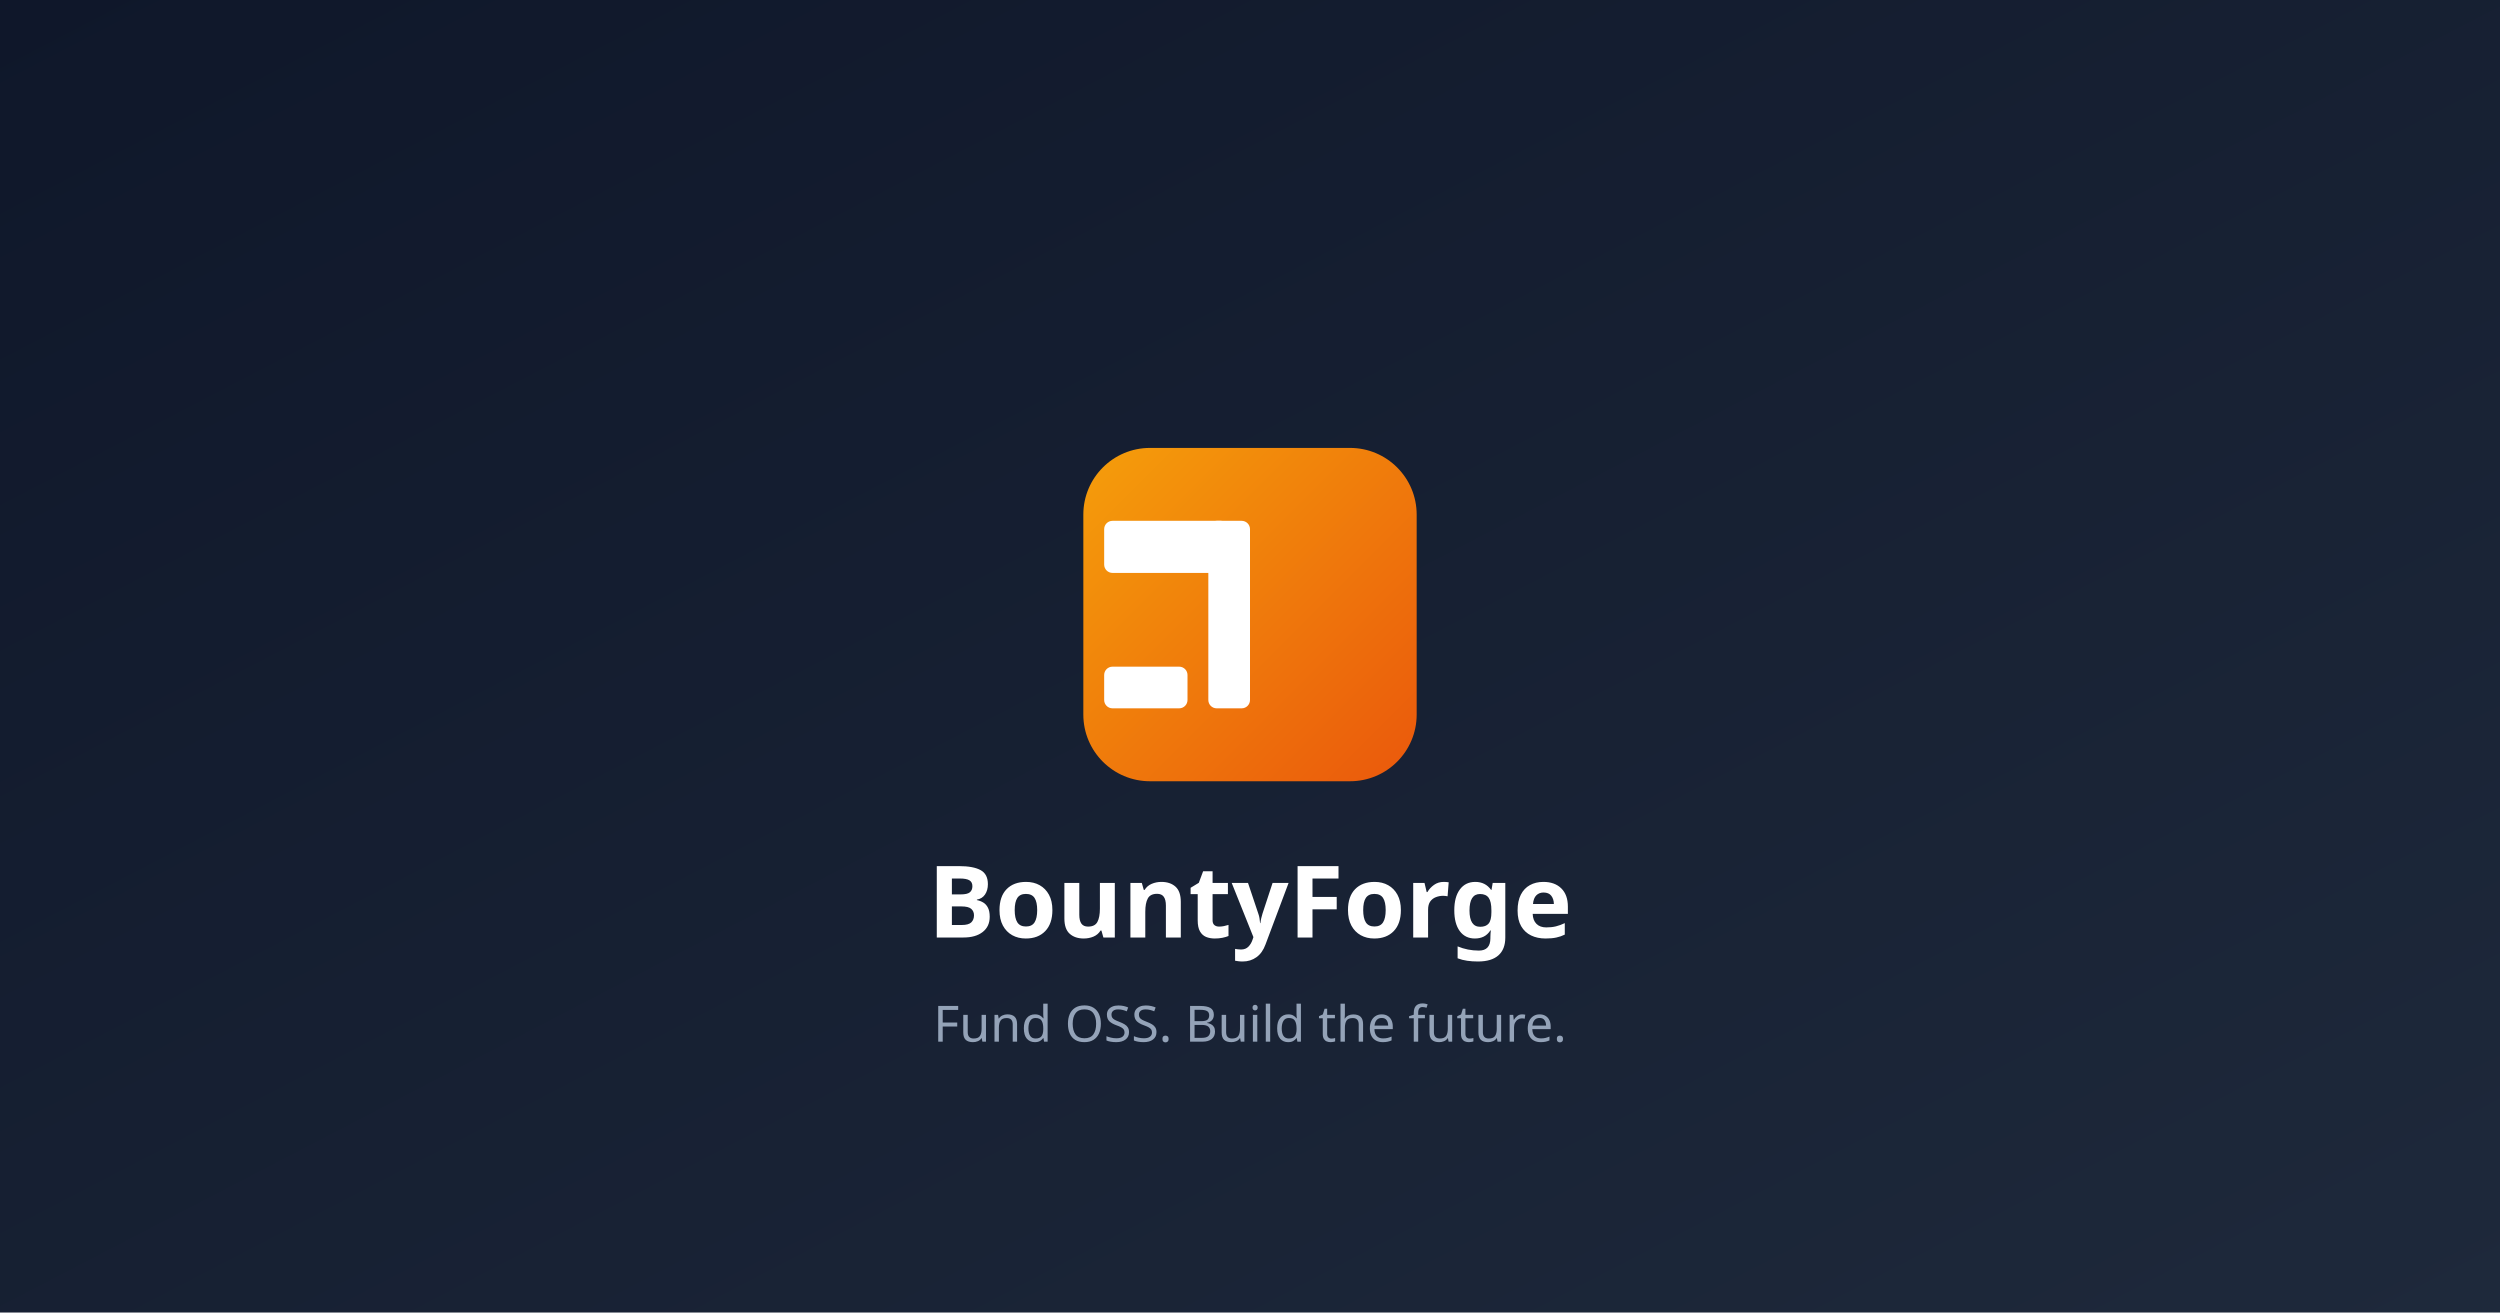
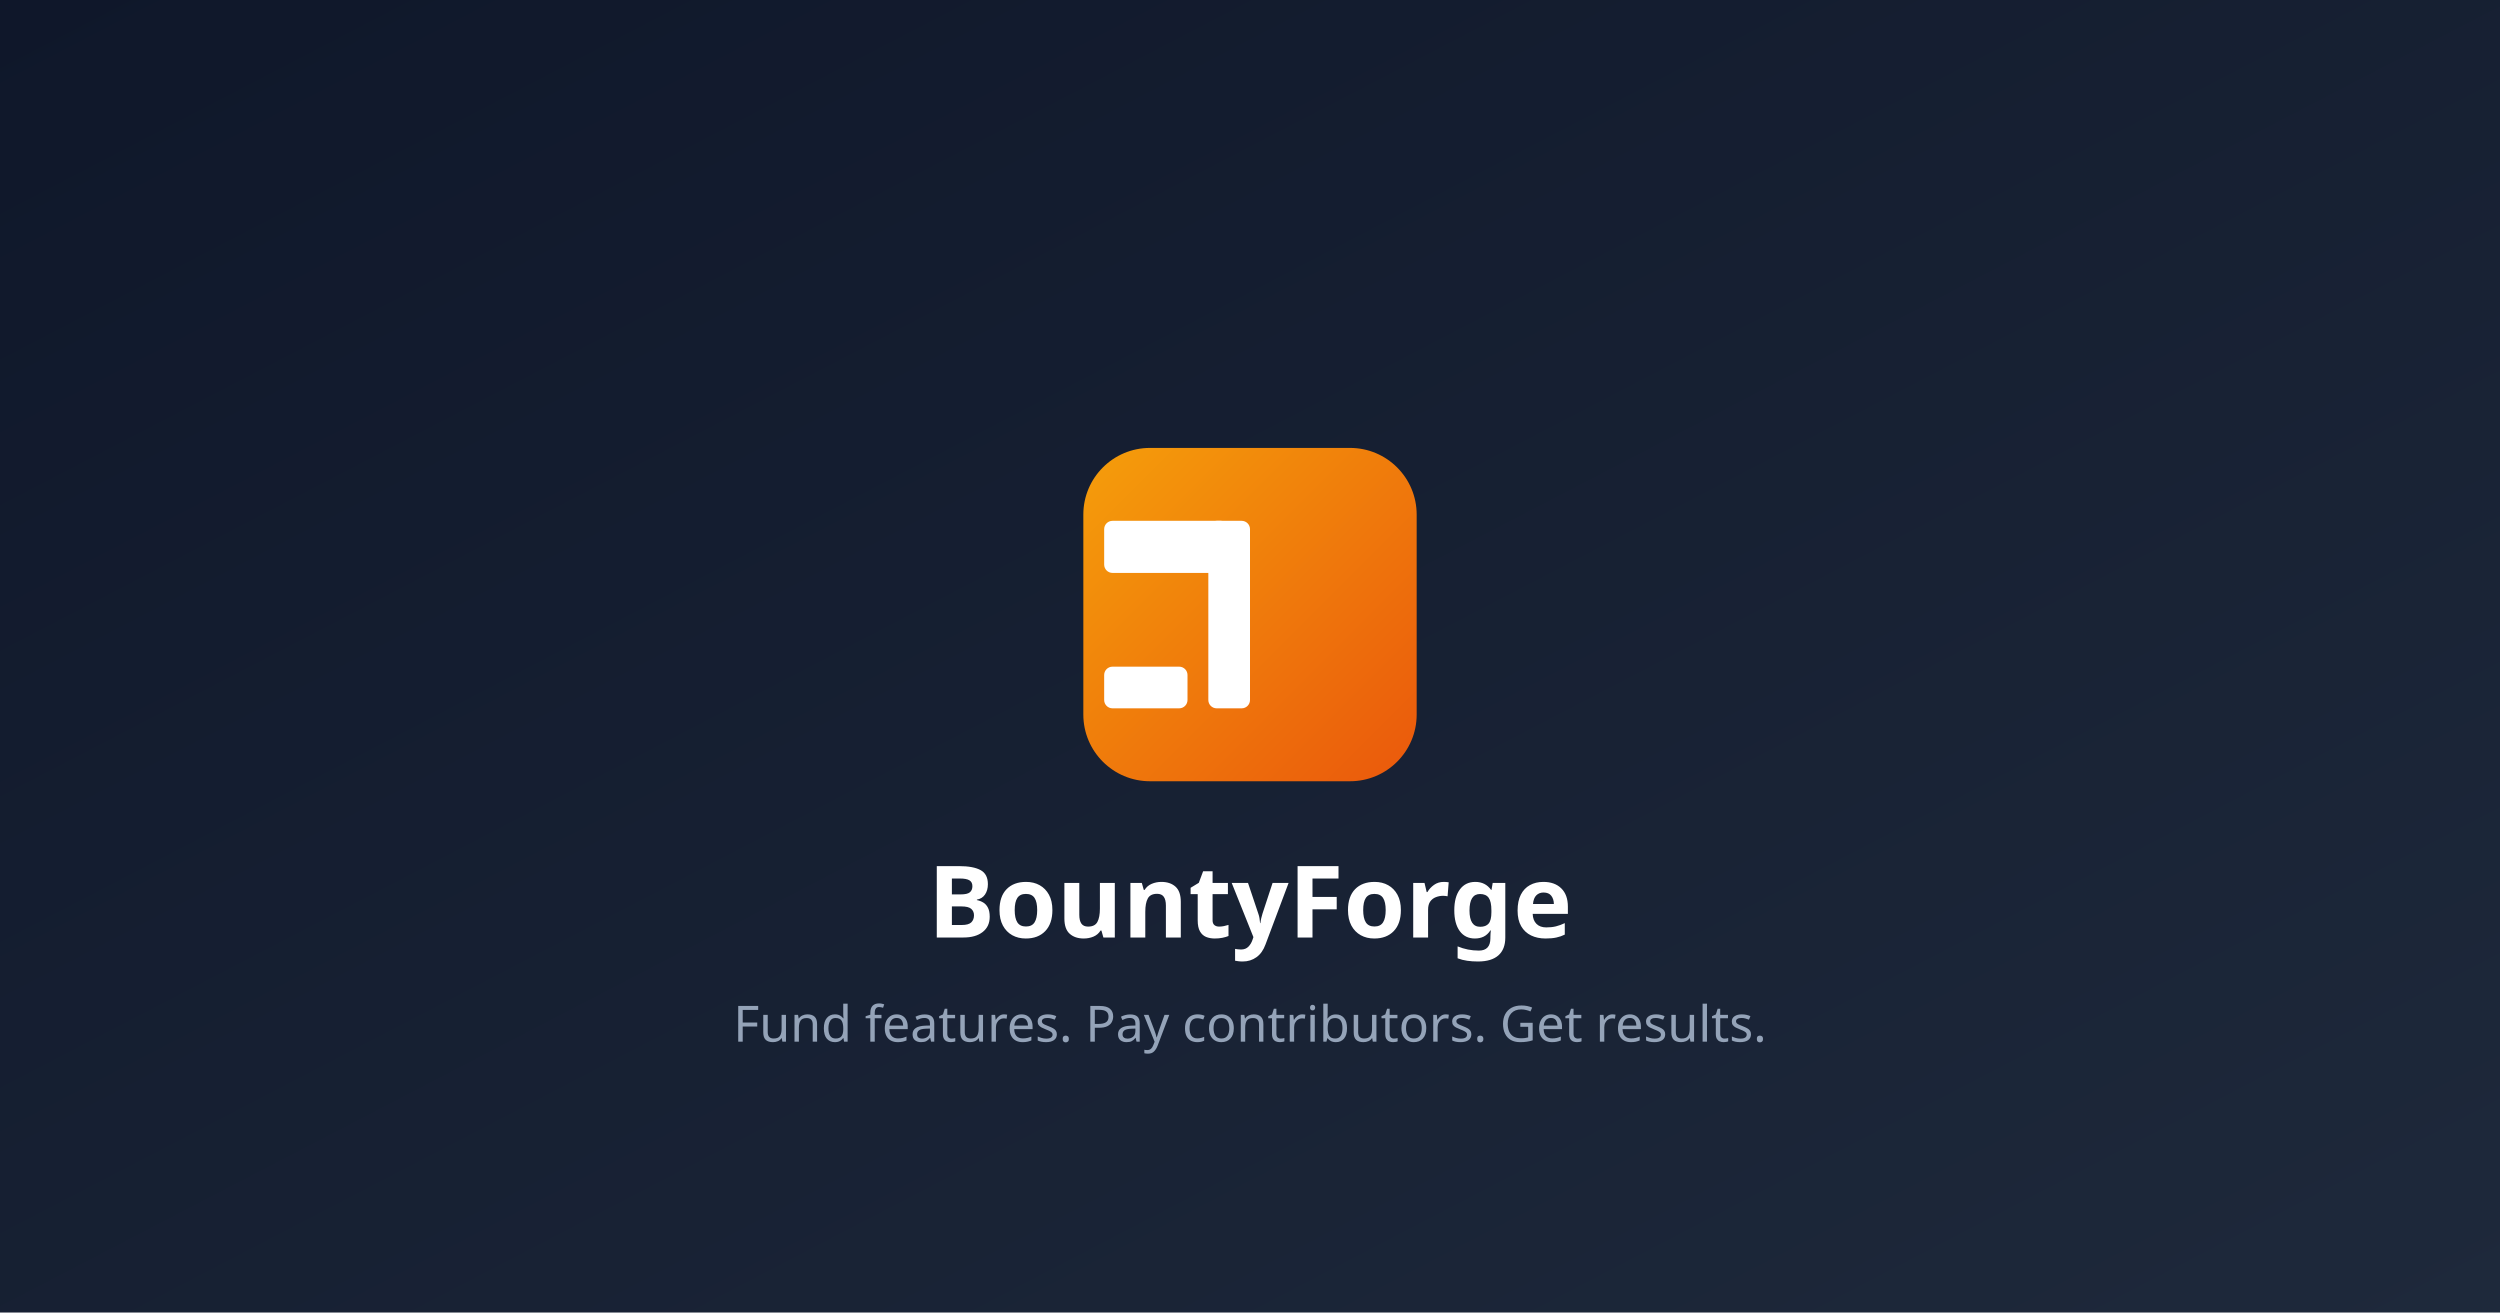
<svg xmlns="http://www.w3.org/2000/svg" width="1200" height="630" viewBox="0 0 1200 630">
  <defs>
    <linearGradient id="bg" x1="0%" y1="0%" x2="100%" y2="100%">
      <stop offset="0%" style="stop-color:#0f172a" />
      <stop offset="100%" style="stop-color:#1e293b" />
    </linearGradient>
    <linearGradient id="logo-grad" x1="0%" y1="0%" x2="100%" y2="100%">
      <stop offset="0%" style="stop-color:#f59e0b" />
      <stop offset="100%" style="stop-color:#ea580c" />
    </linearGradient>
  </defs>
  <rect width="1200" height="630" fill="url(#bg)" />
  <rect x="520" y="215" width="160" height="160" rx="32" fill="url(#logo-grad)" />
  <rect x="580" y="250" width="20" height="90" rx="4" fill="white" />
  <rect x="530" y="250" width="60" height="25" rx="4" fill="white" />
  <rect x="530" y="320" width="40" height="20" rx="4" fill="white" />
  <text x="600" y="450" font-family="system-ui, sans-serif" font-size="48" font-weight="700" fill="white" text-anchor="middle">BountyForge</text>
-   <text x="600" y="500" font-family="system-ui, sans-serif" font-size="24" fill="#94a3b8" text-anchor="middle">Fund OSS. Build the future.</text>
+   <text x="600" y="500" font-family="system-ui, sans-serif" font-size="24" fill="#94a3b8" text-anchor="middle">Fund features. Pay contributors. Get results.</text>
</svg>
